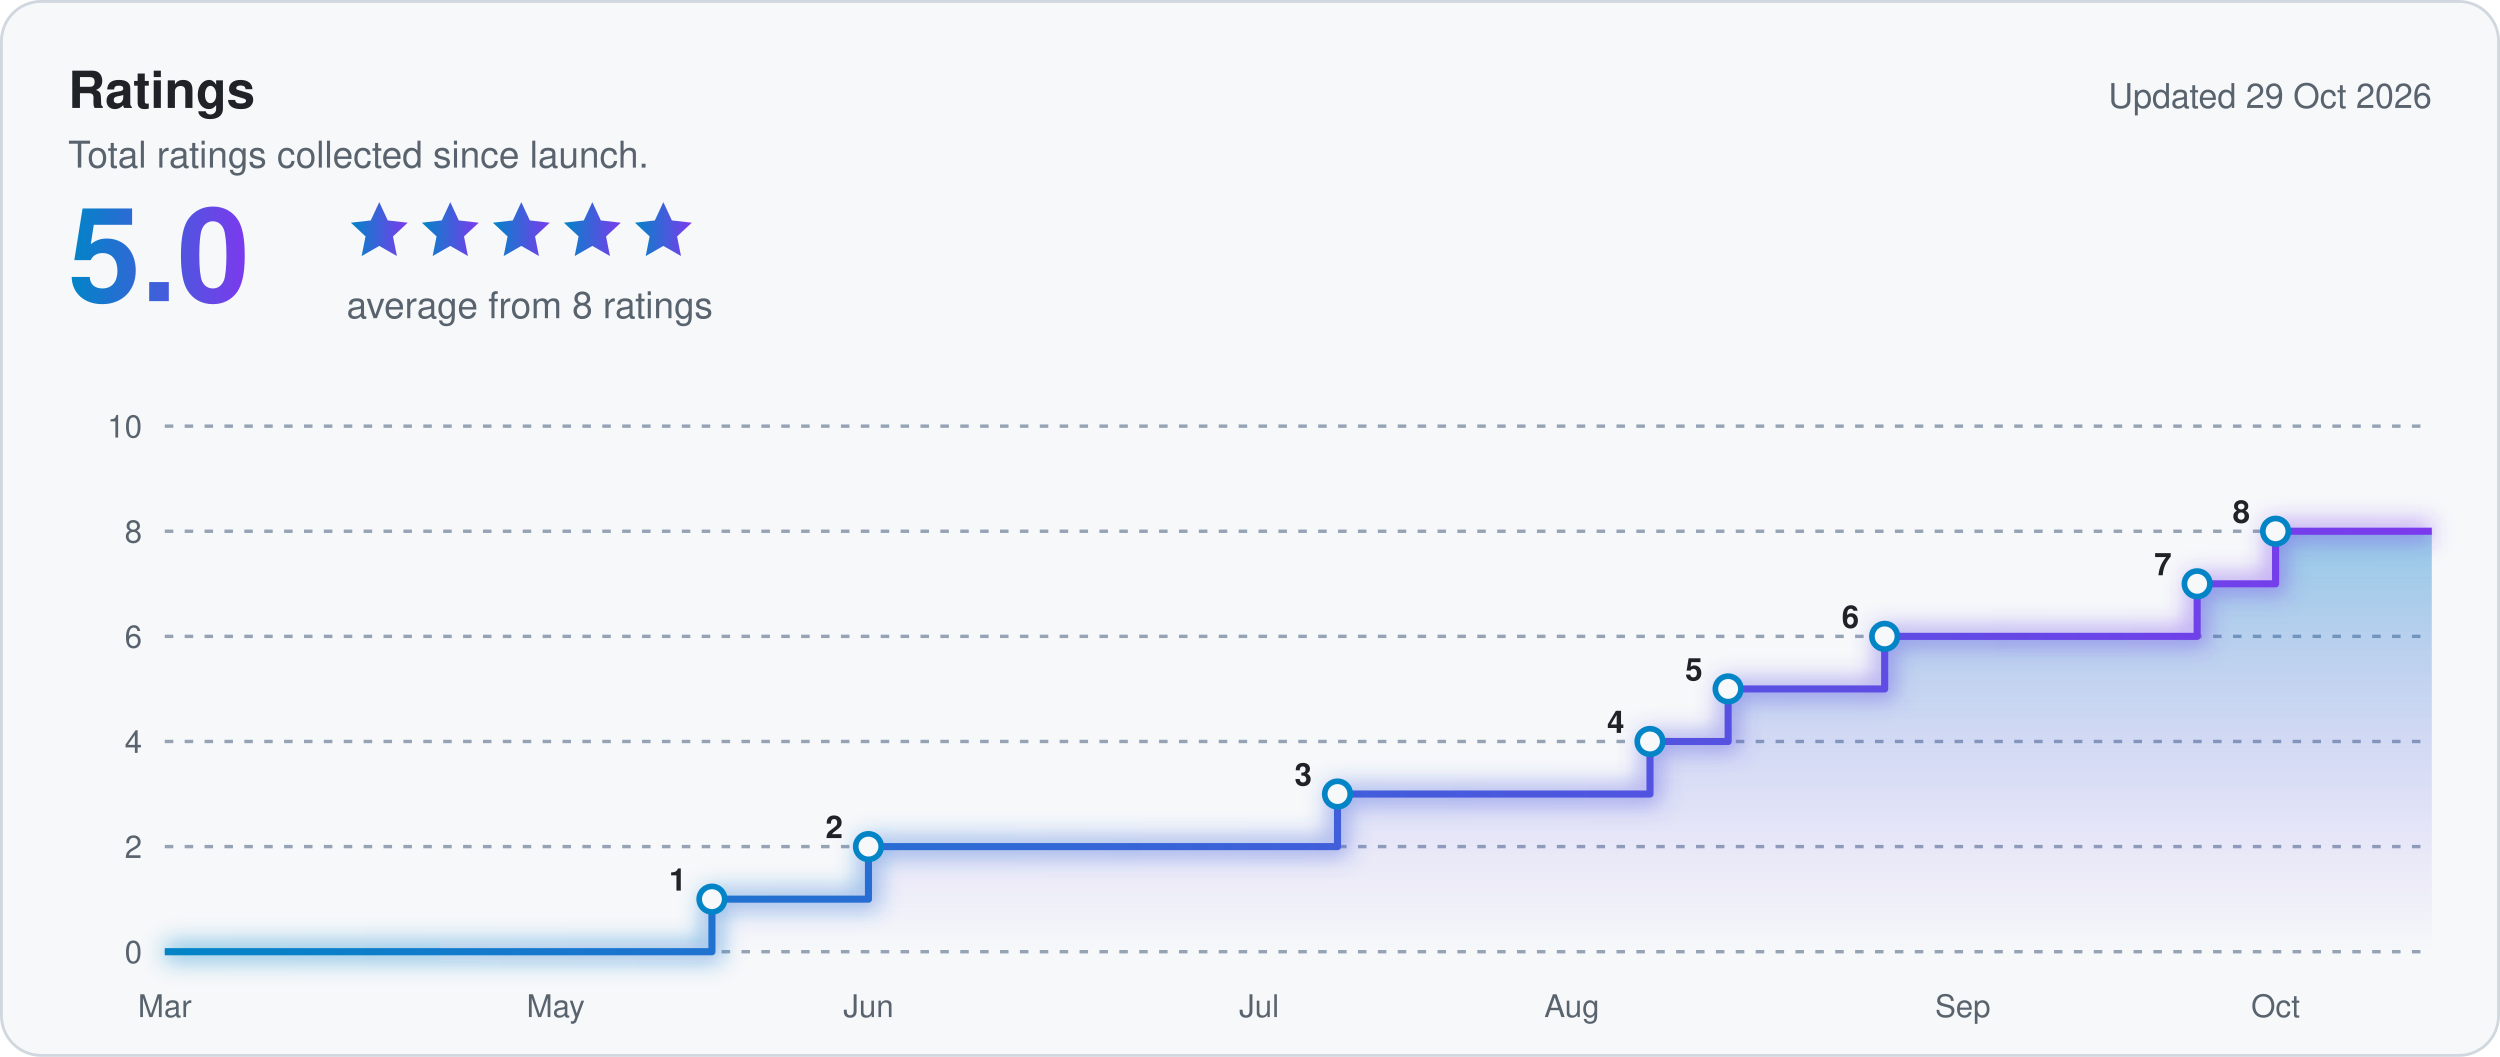
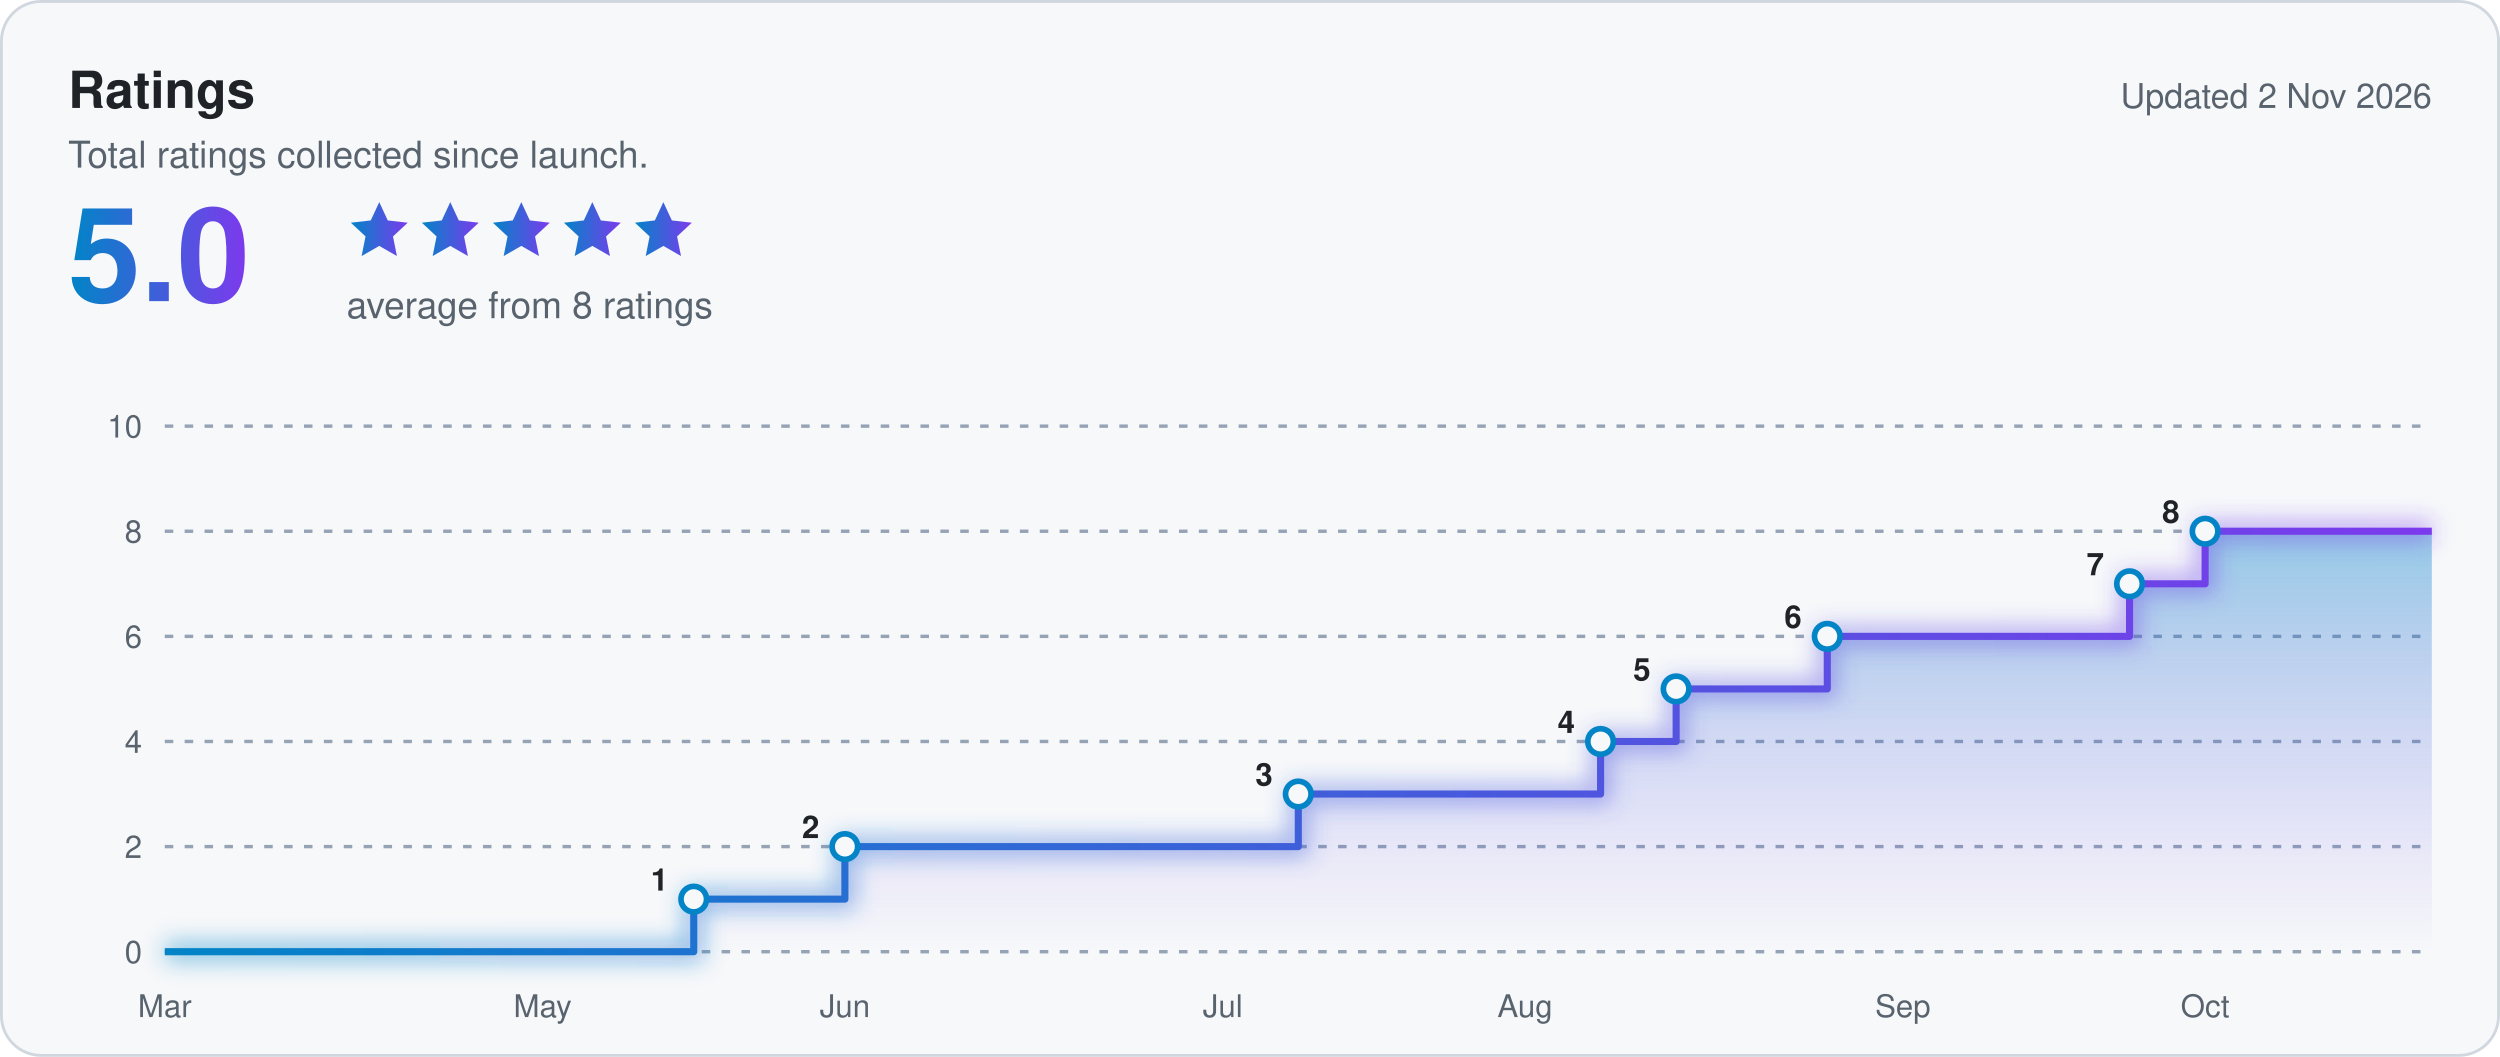
<svg xmlns="http://www.w3.org/2000/svg" viewBox="0 0 880 372" width="880" height="372" role="img" aria-label="Ratings" font-family="'Segoe UI', system-ui, -apple-system, Helvetica, Arial, sans-serif">
  <style>@keyframes draw{from{stroke-dasharray:1;stroke-dashoffset:1}to{stroke-dasharray:1;stroke-dashoffset:0}}@keyframes fade{from{opacity:0}}.ln,.gw{animation:draw 2.2s ease-out .2s backwards}.fd{animation:fade 1.4s ease 1.2s backwards}@keyframes pop{from{opacity:0;transform:scale(0)}}.sp{transform-box:fill-box;transform-origin:center;animation:pop .55s cubic-bezier(.34,1.56,.64,1) backwards}.dp{transform-box:fill-box;transform-origin:center;animation:pop .45s cubic-bezier(.34,1.56,.64,1) backwards}@media (prefers-reduced-motion:reduce){.lwv{display:none}}@media (prefers-reduced-motion:reduce){*{animation:none!important}}</style>
  <defs>
    <linearGradient id="lg" x1="0" x2="1">
      <stop offset="0" stop-color="#0284c7" />
      <stop offset="1" stop-color="#7c3aed" />
    </linearGradient>
    <linearGradient id="ag" x1="0" x2="0" y1="0" y2="1">
      <stop offset="0" stop-color="#0284c7" stop-opacity=".4" />
      <stop offset="1" stop-color="#7c3aed" stop-opacity="0" />
    </linearGradient>
    <filter id="gw" x="-5%" y="-30%" width="110%" height="160%">
      <feGaussianBlur stdDeviation="4" />
    </filter>
    <linearGradient id="wv" gradientUnits="userSpaceOnUse" x1="0" y1="0" x2="880" y2="0" gradientTransform="translate(-90,0)">
      <stop offset="0" stop-color="#fff" stop-opacity="0" />
      <stop offset=".04" stop-color="#fff" stop-opacity="0" />
      <stop offset=".08" stop-color="#fff" stop-opacity="1" />
      <stop offset=".086" stop-color="#fff" stop-opacity="0" />
      <stop offset="1" stop-color="#fff" stop-opacity="0" />
      <animateTransform attributeName="gradientTransform" type="translate" from="-90 0" to="970 0" dur="10s" begin="2.4s" repeatCount="indefinite" />
    </linearGradient>
  </defs>
  <rect x=".5" y=".5" width="879" height="371" rx="14" fill="#f6f8fa" stroke="#d0d7de" />
  <text x="24" y="38" font-size="18" font-weight="700" fill="#1f2328">Ratings</text>
  <text x="24" y="59" font-size="13" fill="#59636e">Total ratings collected since launch.</text>
-   <text x="856" y="38" font-size="12" fill="#59636e" text-anchor="end">Updated 29 Oct 2026</text>
+   <text x="856" y="38" font-size="12" fill="#59636e" text-anchor="end">Updated 2 Nov 2026</text>
  <text x="24" y="106" font-size="46" font-weight="700" fill="url(#lg)" style="animation:fade .5s ease .15s backwards">5.0</text>
  <g transform="translate(122,70)">
    <g transform="translate(0,0) scale(1.15)">
      <path class="sp" d="M10 1l2.6 5.6 6.1.7-4.5 4.2 1.2 6L10 14.4 4.6 17.5l1.2-6L1.3 7.3l6.1-.7z" fill="url(#lg)" style="animation-delay:0.35s" />
    </g>
    <g transform="translate(25,0) scale(1.15)">
      <path class="sp" d="M10 1l2.6 5.6 6.1.7-4.5 4.2 1.2 6L10 14.4 4.6 17.5l1.2-6L1.3 7.3l6.1-.7z" fill="url(#lg)" style="animation-delay:0.60s" />
    </g>
    <g transform="translate(50,0) scale(1.15)">
      <path class="sp" d="M10 1l2.6 5.6 6.1.7-4.5 4.2 1.2 6L10 14.4 4.6 17.5l1.2-6L1.3 7.3l6.1-.7z" fill="url(#lg)" style="animation-delay:0.85s" />
    </g>
    <g transform="translate(75,0) scale(1.15)">
      <path class="sp" d="M10 1l2.6 5.6 6.1.7-4.5 4.2 1.2 6L10 14.4 4.6 17.5l1.2-6L1.3 7.3l6.1-.7z" fill="url(#lg)" style="animation-delay:1.10s" />
    </g>
    <g transform="translate(100,0) scale(1.15)">
      <path class="sp" d="M10 1l2.6 5.6 6.1.7-4.5 4.2 1.2 6L10 14.4 4.6 17.5l1.2-6L1.3 7.3l6.1-.7z" fill="url(#lg)" style="animation-delay:1.35s" />
    </g>
  </g>
  <text x="122" y="112" font-size="13" fill="#59636e" style="animation:fade .5s ease .3s backwards">average from 8 ratings</text>
  <line x1="58" x2="856" y1="335.0" y2="335.0" stroke="#95a3b5" stroke-width="1.2" stroke-dasharray="3 4" />
  <text x="50" y="339.0" font-size="11" fill="#59636e" text-anchor="end">0</text>
  <line x1="58" x2="856" y1="298.0" y2="298.0" stroke="#95a3b5" stroke-width="1.2" stroke-dasharray="3 4" />
  <text x="50" y="302.0" font-size="11" fill="#59636e" text-anchor="end">2</text>
  <line x1="58" x2="856" y1="261.0" y2="261.0" stroke="#95a3b5" stroke-width="1.2" stroke-dasharray="3 4" />
  <text x="50" y="265.0" font-size="11" fill="#59636e" text-anchor="end">4</text>
  <line x1="58" x2="856" y1="224.0" y2="224.0" stroke="#95a3b5" stroke-width="1.2" stroke-dasharray="3 4" />
  <text x="50" y="228.0" font-size="11" fill="#59636e" text-anchor="end">6</text>
  <line x1="58" x2="856" y1="187.0" y2="187.0" stroke="#95a3b5" stroke-width="1.2" stroke-dasharray="3 4" />
  <text x="50" y="191.0" font-size="11" fill="#59636e" text-anchor="end">8</text>
  <line x1="58" x2="856" y1="150.0" y2="150.0" stroke="#95a3b5" stroke-width="1.2" stroke-dasharray="3 4" />
  <text x="50" y="154.0" font-size="11" fill="#59636e" text-anchor="end">10</text>
  <text x="58.0" y="358" font-size="11" fill="#59636e" text-anchor="middle">Mar</text>
-   <text x="195.6" y="358" font-size="11" fill="#59636e" text-anchor="middle">May</text>
-   <text x="305.7" y="358" font-size="11" fill="#59636e" text-anchor="middle">Jun</text>
-   <text x="443.2" y="358" font-size="11" fill="#59636e" text-anchor="middle">Jul</text>
-   <text x="553.3" y="358" font-size="11" fill="#59636e" text-anchor="middle">Aug</text>
-   <text x="690.9" y="358" font-size="11" fill="#59636e" text-anchor="middle">Sep</text>
-   <text x="801.0" y="358" font-size="11" fill="#59636e" text-anchor="middle">Oct</text>
-   <path class="fd" d="M58.0,335.0H250.6V316.5H305.7V298.0H470.8V279.5H580.8V261.0H608.3V242.5H663.4V224.0H773.4V205.5H801.0V187.0H856.0V335.0H58.0Z" fill="url(#ag)" />
-   <path class="gw" d="M58.0,335.0H250.6V316.5H305.7V298.0H470.8V279.5H580.8V261.0H608.3V242.5H663.4V224.0H773.4V205.5H801.0V187.0H856.0" pathLength="1" fill="none" stroke="url(#lg)" stroke-width="7" stroke-opacity=".45" filter="url(#gw)" />
-   <path class="ln" d="M58.0,335.0H250.6V316.5H305.7V298.0H470.8V279.5H580.8V261.0H608.3V242.5H663.4V224.0H773.4V205.5H801.0V187.0H856.0" pathLength="1" fill="none" stroke="url(#lg)" stroke-width="2.5" stroke-linejoin="round" />
-   <path class="lwv" d="M58.0,335.0H250.6V316.5H305.7V298.0H470.8V279.5H580.8V261.0H608.3V242.5H663.4V224.0H773.4V205.5H801.0V187.0H856.0" fill="none" stroke="url(#wv)" stroke-width="5.5" stroke-linecap="round" filter="url(#gw)" />
-   <path class="lwv" d="M58.0,335.0H250.6V316.5H305.7V298.0H470.8V279.5H580.8V261.0H608.3V242.5H663.4V224.0H773.4V205.5H801.0V187.0H856.0" fill="none" stroke="url(#wv)" stroke-width="2" stroke-linecap="round" />
-   <circle class="dp" cx="250.6" cy="316.5" r="4.5" fill="#f6f8fa" stroke="#0284c7" stroke-width="2" style="animation-delay:2.50s" />
-   <text x="241.6" y="313.5" font-size="11" font-weight="700" fill="#1f2328" text-anchor="end" style="animation:fade .4s ease 2.62s backwards">1</text>
-   <circle class="dp" cx="305.7" cy="298.0" r="4.5" fill="#f6f8fa" stroke="#0284c7" stroke-width="2" style="animation-delay:2.68s" />
-   <text x="296.7" y="295.0" font-size="11" font-weight="700" fill="#1f2328" text-anchor="end" style="animation:fade .4s ease 2.80s backwards">2</text>
-   <circle class="dp" cx="470.8" cy="279.5" r="4.5" fill="#f6f8fa" stroke="#0284c7" stroke-width="2" style="animation-delay:2.86s" />
-   <text x="461.8" y="276.5" font-size="11" font-weight="700" fill="#1f2328" text-anchor="end" style="animation:fade .4s ease 2.98s backwards">3</text>
-   <circle class="dp" cx="580.8" cy="261.0" r="4.5" fill="#f6f8fa" stroke="#0284c7" stroke-width="2" style="animation-delay:3.04s" />
-   <text x="571.8" y="258.0" font-size="11" font-weight="700" fill="#1f2328" text-anchor="end" style="animation:fade .4s ease 3.16s backwards">4</text>
-   <circle class="dp" cx="608.3" cy="242.5" r="4.5" fill="#f6f8fa" stroke="#0284c7" stroke-width="2" style="animation-delay:3.22s" />
-   <text x="599.3" y="239.5" font-size="11" font-weight="700" fill="#1f2328" text-anchor="end" style="animation:fade .4s ease 3.34s backwards">5</text>
-   <circle class="dp" cx="663.4" cy="224.0" r="4.5" fill="#f6f8fa" stroke="#0284c7" stroke-width="2" style="animation-delay:3.40s" />
-   <text x="654.4" y="221.0" font-size="11" font-weight="700" fill="#1f2328" text-anchor="end" style="animation:fade .4s ease 3.52s backwards">6</text>
-   <circle class="dp" cx="773.4" cy="205.5" r="4.5" fill="#f6f8fa" stroke="#0284c7" stroke-width="2" style="animation-delay:3.58s" />
-   <text x="764.4" y="202.5" font-size="11" font-weight="700" fill="#1f2328" text-anchor="end" style="animation:fade .4s ease 3.70s backwards">7</text>
-   <circle class="dp" cx="801.0" cy="187.0" r="4.5" fill="#f6f8fa" stroke="#0284c7" stroke-width="2" style="animation-delay:3.76s" />
-   <text x="792.0" y="184.0" font-size="11" font-weight="700" fill="#1f2328" text-anchor="end" style="animation:fade .4s ease 3.88s backwards">8</text>
+   <text x="191.0" y="358" font-size="11" fill="#59636e" text-anchor="middle">May</text>
+   <text x="297.4" y="358" font-size="11" fill="#59636e" text-anchor="middle">Jun</text>
+   <text x="430.4" y="358" font-size="11" fill="#59636e" text-anchor="middle">Jul</text>
+   <text x="536.8" y="358" font-size="11" fill="#59636e" text-anchor="middle">Aug</text>
+   <text x="669.8" y="358" font-size="11" fill="#59636e" text-anchor="middle">Sep</text>
+   <text x="776.2" y="358" font-size="11" fill="#59636e" text-anchor="middle">Oct</text>
+   <path class="fd" d="M58.0,335.0H244.2V316.5H297.4V298.0H457.0V279.5H563.4V261.0H590.0V242.5H643.2V224.0H749.6V205.5H776.2V187.0H856.0V335.0H58.0Z" fill="url(#ag)" />
+   <path class="gw" d="M58.0,335.0H244.2V316.5H297.4V298.0H457.0V279.5H563.4V261.0H590.0V242.5H643.2V224.0H749.6V205.5H776.2V187.0H856.0" pathLength="1" fill="none" stroke="url(#lg)" stroke-width="7" stroke-opacity=".45" filter="url(#gw)" />
+   <path class="ln" d="M58.0,335.0H244.2V316.5H297.4V298.0H457.0V279.5H563.4V261.0H590.0V242.5H643.2V224.0H749.6V205.5H776.2V187.0H856.0" pathLength="1" fill="none" stroke="url(#lg)" stroke-width="2.5" stroke-linejoin="round" />
+   <path class="lwv" d="M58.0,335.0H244.2V316.5H297.4V298.0H457.0V279.5H563.4V261.0H590.0V242.5H643.2V224.0H749.6V205.5H776.2V187.0H856.0" fill="none" stroke="url(#wv)" stroke-width="5.5" stroke-linecap="round" filter="url(#gw)" />
+   <path class="lwv" d="M58.0,335.0H244.2V316.5H297.4V298.0H457.0V279.5H563.4V261.0H590.0V242.5H643.2V224.0H749.6V205.5H776.2V187.0H856.0" fill="none" stroke="url(#wv)" stroke-width="2" stroke-linecap="round" />
+   <circle class="dp" cx="244.2" cy="316.5" r="4.5" fill="#f6f8fa" stroke="#0284c7" stroke-width="2" style="animation-delay:2.50s" />
+   <text x="235.2" y="313.5" font-size="11" font-weight="700" fill="#1f2328" text-anchor="end" style="animation:fade .4s ease 2.62s backwards">1</text>
+   <circle class="dp" cx="297.4" cy="298.0" r="4.5" fill="#f6f8fa" stroke="#0284c7" stroke-width="2" style="animation-delay:2.68s" />
+   <text x="288.4" y="295.0" font-size="11" font-weight="700" fill="#1f2328" text-anchor="end" style="animation:fade .4s ease 2.80s backwards">2</text>
+   <circle class="dp" cx="457.0" cy="279.5" r="4.5" fill="#f6f8fa" stroke="#0284c7" stroke-width="2" style="animation-delay:2.86s" />
+   <text x="448.0" y="276.5" font-size="11" font-weight="700" fill="#1f2328" text-anchor="end" style="animation:fade .4s ease 2.98s backwards">3</text>
+   <circle class="dp" cx="563.4" cy="261.0" r="4.5" fill="#f6f8fa" stroke="#0284c7" stroke-width="2" style="animation-delay:3.04s" />
+   <text x="554.4" y="258.0" font-size="11" font-weight="700" fill="#1f2328" text-anchor="end" style="animation:fade .4s ease 3.16s backwards">4</text>
+   <circle class="dp" cx="590.0" cy="242.5" r="4.5" fill="#f6f8fa" stroke="#0284c7" stroke-width="2" style="animation-delay:3.22s" />
+   <text x="581.0" y="239.5" font-size="11" font-weight="700" fill="#1f2328" text-anchor="end" style="animation:fade .4s ease 3.34s backwards">5</text>
+   <circle class="dp" cx="643.2" cy="224.0" r="4.5" fill="#f6f8fa" stroke="#0284c7" stroke-width="2" style="animation-delay:3.40s" />
+   <text x="634.2" y="221.0" font-size="11" font-weight="700" fill="#1f2328" text-anchor="end" style="animation:fade .4s ease 3.52s backwards">6</text>
+   <circle class="dp" cx="749.6" cy="205.5" r="4.5" fill="#f6f8fa" stroke="#0284c7" stroke-width="2" style="animation-delay:3.58s" />
+   <text x="740.6" y="202.5" font-size="11" font-weight="700" fill="#1f2328" text-anchor="end" style="animation:fade .4s ease 3.70s backwards">7</text>
+   <circle class="dp" cx="776.2" cy="187.0" r="4.5" fill="#f6f8fa" stroke="#0284c7" stroke-width="2" style="animation-delay:3.76s" />
+   <text x="767.2" y="184.0" font-size="11" font-weight="700" fill="#1f2328" text-anchor="end" style="animation:fade .4s ease 3.88s backwards">8</text>
</svg>
